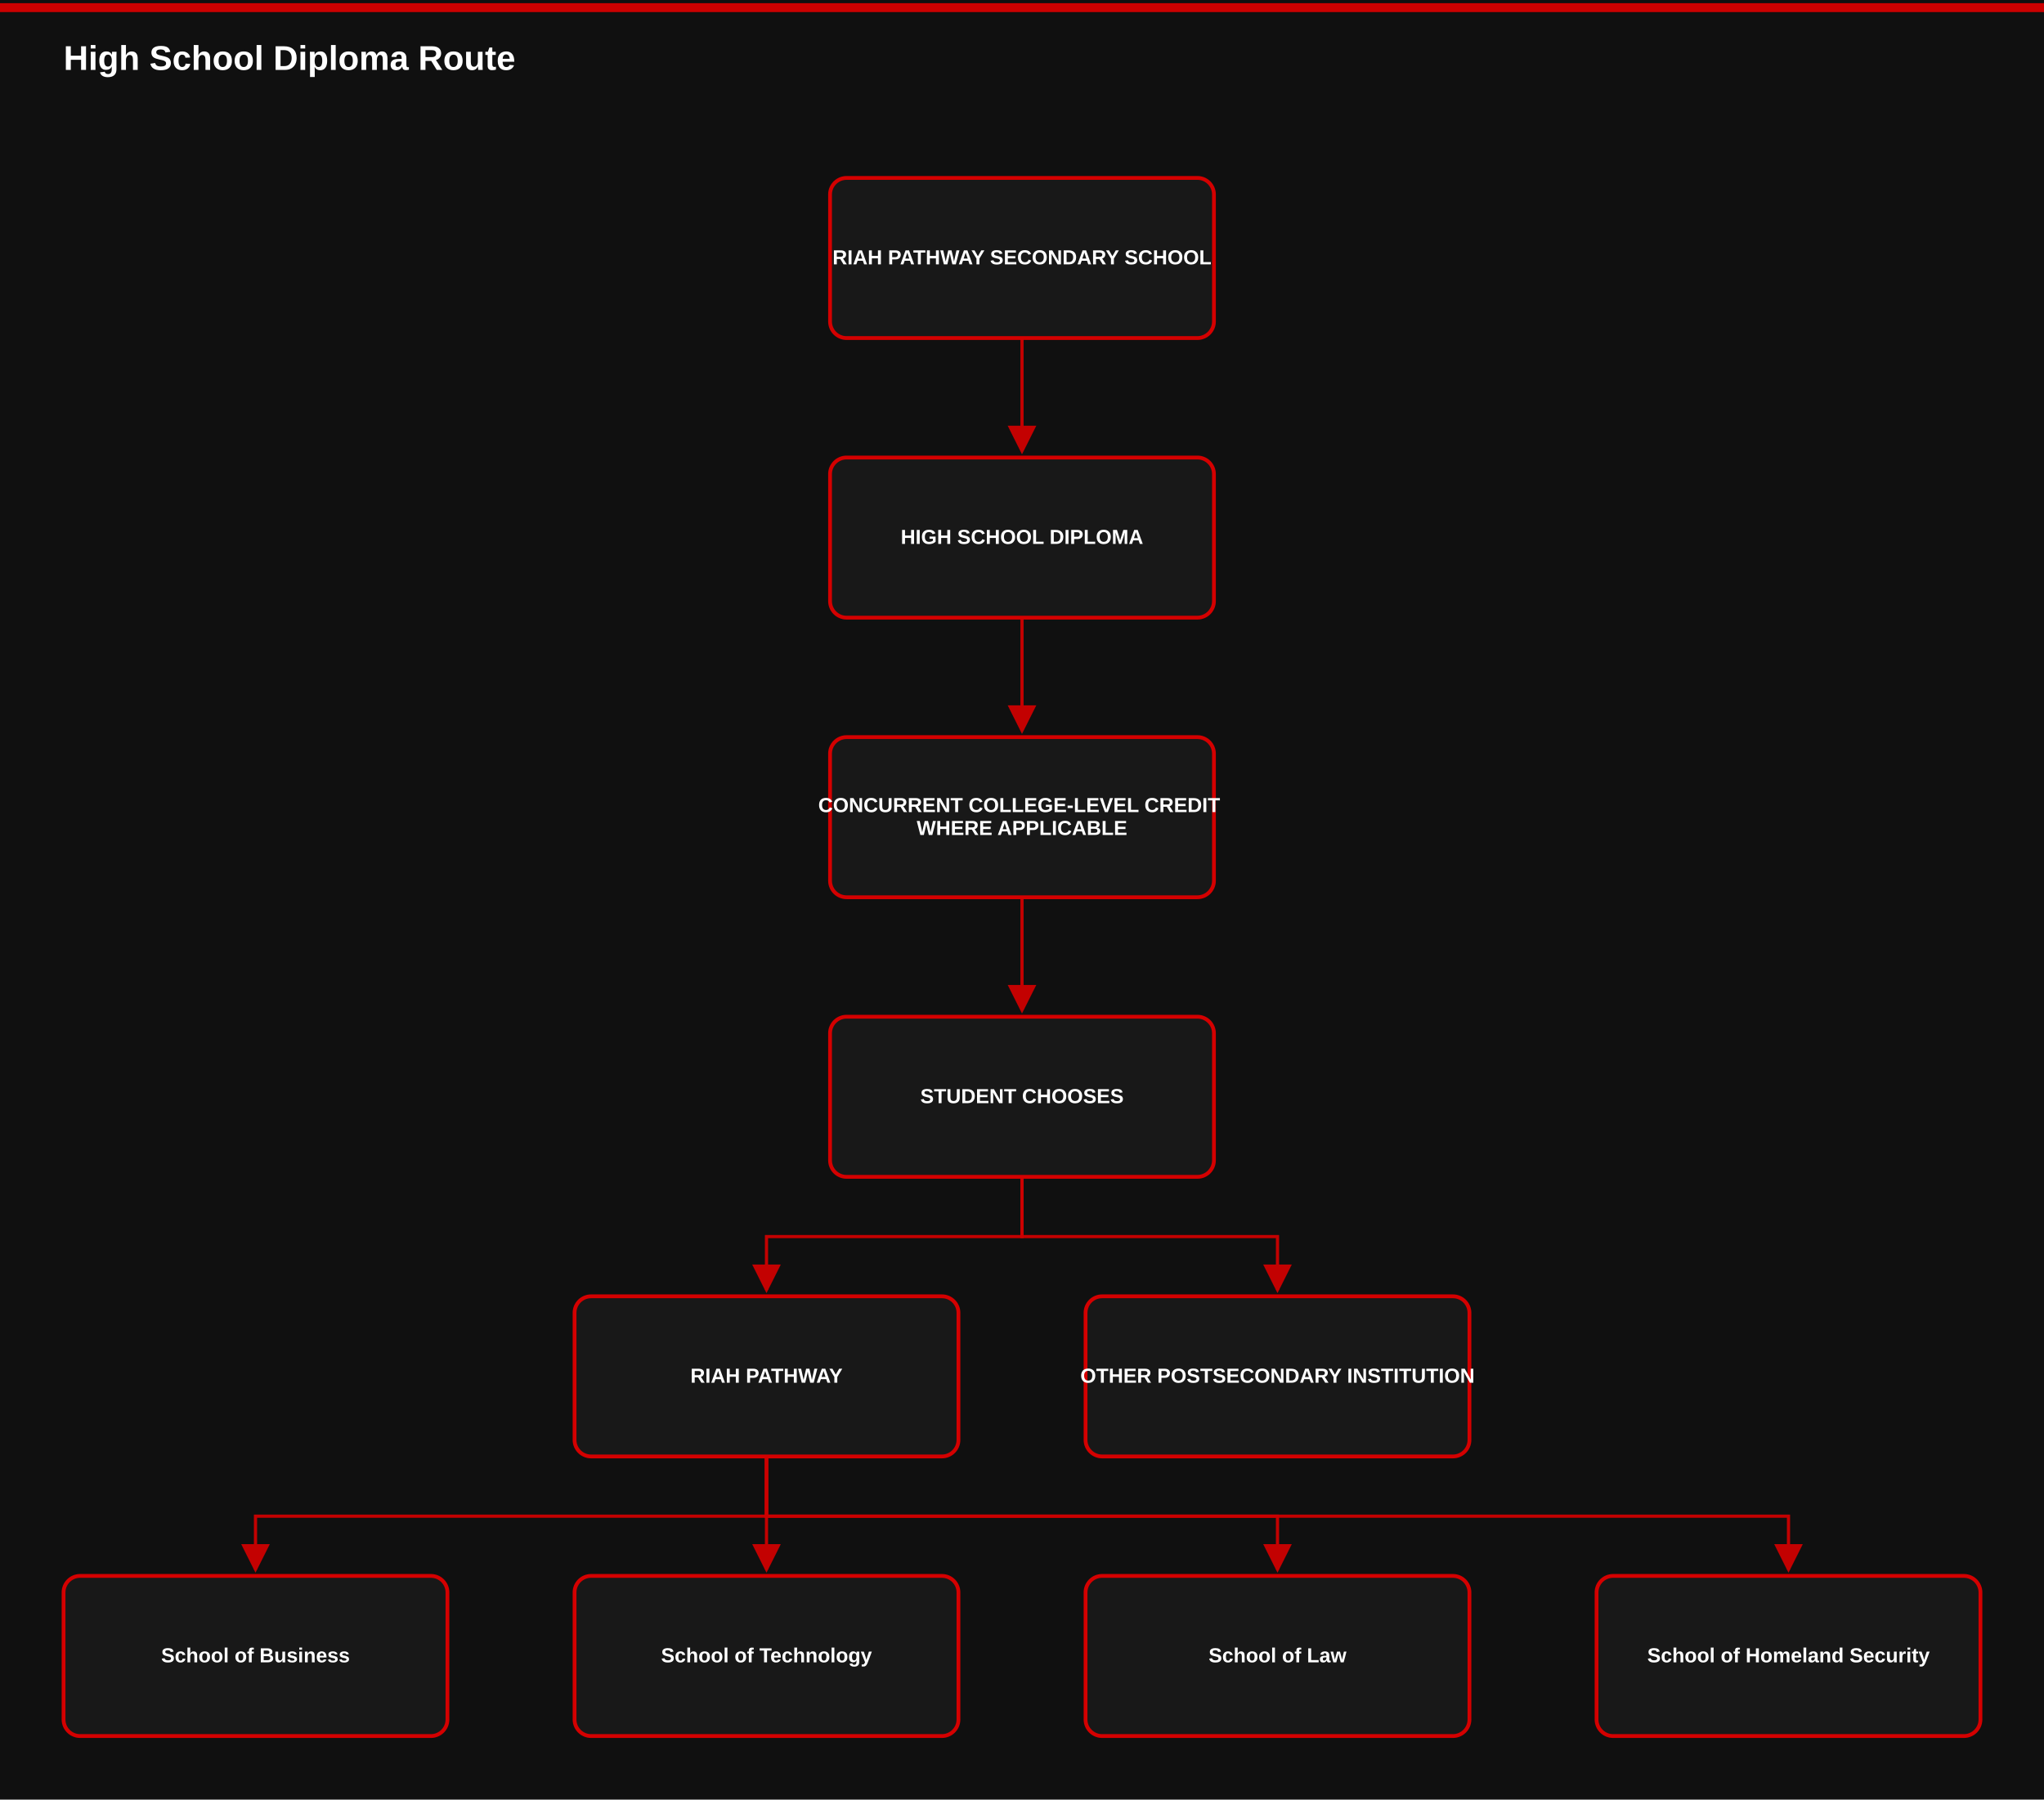
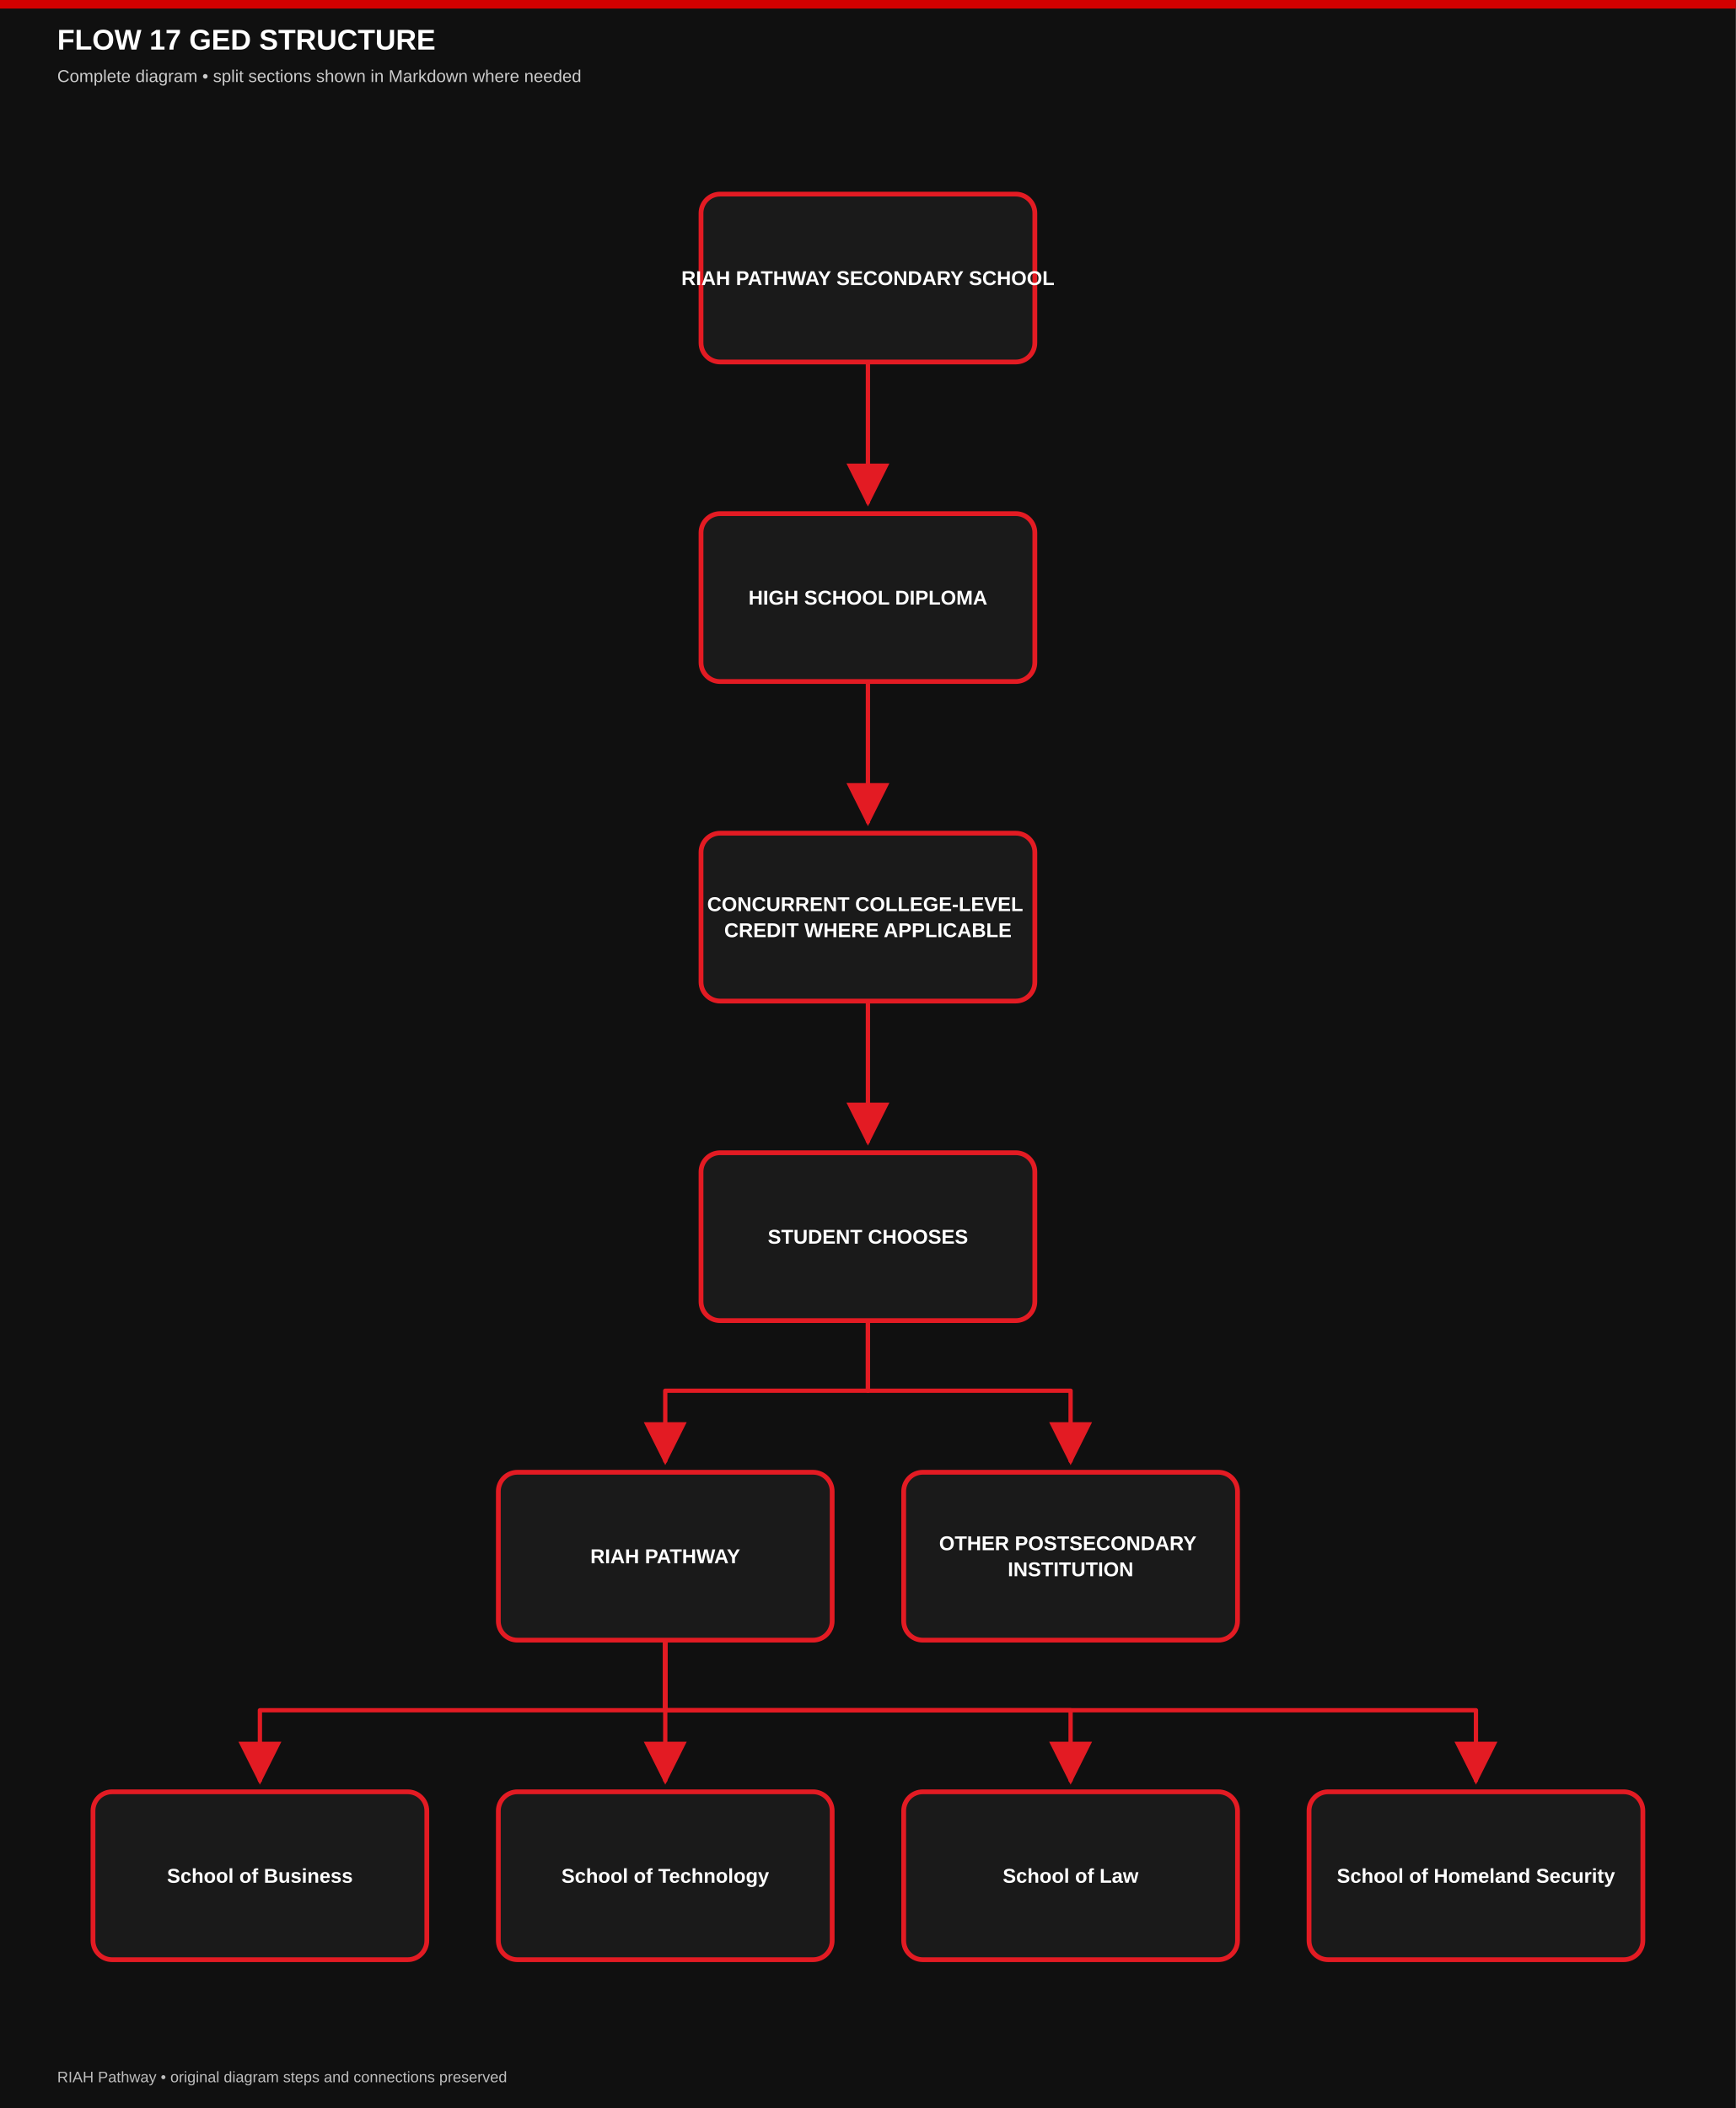
- <svg xmlns="http://www.w3.org/2000/svg" width="1608" height="1416" viewBox="0 0 1608 1416" role="img" aria-label="High School Diploma Route">
+ <svg xmlns="http://www.w3.org/2000/svg" width="1820" height="2210" viewBox="0 0 1820 2210" role="img" aria-label="FLOW 17 GED STRUCTURE">
  <defs>
-     <marker id="arrow" markerWidth="9" markerHeight="9" refX="8" refY="4.5" orient="auto">
-       <path d="M0,0 L9,4.5 L0,9 Z" fill="#CC0000" />
+     <marker id="arrow" markerWidth="10" markerHeight="10" refX="9" refY="5" orient="auto">
+       <path d="M0,0 L10,5 L0,10 Z" fill="#E31B23" />
    </marker>
  </defs>
-   <rect width="1608" height="1416" fill="#101010" />
-   <path d="M0,6 H1608" stroke="#CC0000" stroke-width="7" />
-   <text x="50" y="55" fill="#FFFFFF" font-family="Arial,sans-serif" font-size="27" font-weight="700">High School Diploma Route</text>
-   <path d="M804,266 L804,313 L804,313 L804,355" fill="none" stroke="#CC0000" stroke-width="2.5" marker-end="url(#arrow)" opacity=".95" />
-   <path d="M804,486 L804,533 L804,533 L804,575" fill="none" stroke="#CC0000" stroke-width="2.5" marker-end="url(#arrow)" opacity=".95" />
-   <path d="M804,706 L804,753 L804,753 L804,795" fill="none" stroke="#CC0000" stroke-width="2.5" marker-end="url(#arrow)" opacity=".95" />
-   <path d="M804,926 L804,973 L603,973 L603,1015" fill="none" stroke="#CC0000" stroke-width="2.5" marker-end="url(#arrow)" opacity=".95" />
-   <path d="M804,926 L804,973 L1005,973 L1005,1015" fill="none" stroke="#CC0000" stroke-width="2.5" marker-end="url(#arrow)" opacity=".95" />
-   <path d="M603,1146 L603,1193 L201,1193 L201,1235" fill="none" stroke="#CC0000" stroke-width="2.5" marker-end="url(#arrow)" opacity=".95" />
-   <path d="M603,1146 L603,1193 L603,1193 L603,1235" fill="none" stroke="#CC0000" stroke-width="2.5" marker-end="url(#arrow)" opacity=".95" />
-   <path d="M603,1146 L603,1193 L1005,1193 L1005,1235" fill="none" stroke="#CC0000" stroke-width="2.5" marker-end="url(#arrow)" opacity=".95" />
-   <path d="M603,1146 L603,1193 L1407,1193 L1407,1235" fill="none" stroke="#CC0000" stroke-width="2.5" marker-end="url(#arrow)" opacity=".95" />
-   <rect x="653" y="140" width="302" height="126" rx="13" fill="#181818" stroke="#D40000" stroke-width="3" />
-   <text x="804" y="208" font-family="Arial,sans-serif" fill="#FFFFFF" text-anchor="middle" font-size="16" font-weight="600">
-     <tspan x="804" dy="0">RIAH PATHWAY SECONDARY SCHOOL</tspan>
+   <rect width="1820" height="2210" fill="#101010" />
+   <rect width="1820" height="9" fill="#D40000" />
+   <text x="60" y="52" fill="#FFFFFF" font-family="Arial,DejaVu Sans,sans-serif" font-size="30" font-weight="700">FLOW 17 GED STRUCTURE</text>
+   <text x="60" y="86" fill="#CCCCCC" font-family="Arial,DejaVu Sans,sans-serif" font-size="18">Complete diagram • split sections shown in Markdown where needed</text>
+   <path d="M910,379.5 L910,453 L910,453 L910,526.5" stroke="#E31B23" stroke-width="4.5" fill="none" stroke-linecap="round" stroke-linejoin="round" marker-end="url(#arrow)" />
+   <path d="M910,714.5 L910,788 L910,788 L910,861.5" stroke="#E31B23" stroke-width="4.5" fill="none" stroke-linecap="round" stroke-linejoin="round" marker-end="url(#arrow)" />
+   <path d="M910,1049.5 L910,1123 L910,1123 L910,1196.5" stroke="#E31B23" stroke-width="4.5" fill="none" stroke-linecap="round" stroke-linejoin="round" marker-end="url(#arrow)" />
+   <path d="M910,1384.5 L910,1458 L697.5,1458 L697.5,1531.5" stroke="#E31B23" stroke-width="4.5" fill="none" stroke-linecap="round" stroke-linejoin="round" marker-end="url(#arrow)" />
+   <path d="M910,1384.5 L910,1458 L1122.5,1458 L1122.5,1531.5" stroke="#E31B23" stroke-width="4.5" fill="none" stroke-linecap="round" stroke-linejoin="round" marker-end="url(#arrow)" />
+   <path d="M697.5,1719.5 L697.5,1793 L272.5,1793 L272.5,1866.5" stroke="#E31B23" stroke-width="4.5" fill="none" stroke-linecap="round" stroke-linejoin="round" marker-end="url(#arrow)" />
+   <path d="M697.5,1719.5 L697.5,1793 L697.5,1793 L697.5,1866.5" stroke="#E31B23" stroke-width="4.5" fill="none" stroke-linecap="round" stroke-linejoin="round" marker-end="url(#arrow)" />
+   <path d="M697.5,1719.5 L697.5,1793 L1122.5,1793 L1122.5,1866.5" stroke="#E31B23" stroke-width="4.5" fill="none" stroke-linecap="round" stroke-linejoin="round" marker-end="url(#arrow)" />
+   <path d="M697.5,1719.5 L697.5,1793 L1547.5,1793 L1547.5,1866.5" stroke="#E31B23" stroke-width="4.5" fill="none" stroke-linecap="round" stroke-linejoin="round" marker-end="url(#arrow)" />
+   <rect x="735" y="203.5" width="350" height="176" rx="20" fill="#1A1A1A" stroke="#E31B23" stroke-width="5" />
+   <text x="910" y="298.85" font-family="Arial,DejaVu Sans,sans-serif" fill="#FFFFFF" font-size="21" font-weight="700" text-anchor="middle">
+     <tspan x="910" dy="0">RIAH PATHWAY SECONDARY SCHOOL</tspan>
  </text>
-   <rect x="653" y="360" width="302" height="126" rx="13" fill="#181818" stroke="#D40000" stroke-width="3" />
-   <text x="804" y="428" font-family="Arial,sans-serif" fill="#FFFFFF" text-anchor="middle" font-size="16" font-weight="600">
-     <tspan x="804" dy="0">HIGH SCHOOL DIPLOMA</tspan>
+   <rect x="735" y="538.5" width="350" height="176" rx="20" fill="#1A1A1A" stroke="#E31B23" stroke-width="5" />
+   <text x="910" y="633.85" font-family="Arial,DejaVu Sans,sans-serif" fill="#FFFFFF" font-size="21" font-weight="700" text-anchor="middle">
+     <tspan x="910" dy="0">HIGH SCHOOL DIPLOMA</tspan>
  </text>
-   <rect x="653" y="580" width="302" height="126" rx="13" fill="#181818" stroke="#D40000" stroke-width="3" />
-   <text x="804" y="639" font-family="Arial,sans-serif" fill="#FFFFFF" text-anchor="middle" font-size="16" font-weight="600">
-     <tspan x="804" dy="0">CONCURRENT COLLEGE-LEVEL CREDIT</tspan>
-     <tspan x="804" dy="18">WHERE APPLICABLE</tspan>
+   <rect x="735" y="873.5" width="350" height="176" rx="20" fill="#1A1A1A" stroke="#E31B23" stroke-width="5" />
+   <text x="910" y="955.2" font-family="Arial,DejaVu Sans,sans-serif" fill="#FFFFFF" font-size="21" font-weight="700" text-anchor="middle">
+     <tspan x="910" dy="0">CONCURRENT COLLEGE-LEVEL</tspan>
+     <tspan x="910" dy="27.3">CREDIT WHERE APPLICABLE</tspan>
  </text>
-   <rect x="653" y="800" width="302" height="126" rx="13" fill="#181818" stroke="#D40000" stroke-width="3" />
-   <text x="804" y="868" font-family="Arial,sans-serif" fill="#FFFFFF" text-anchor="middle" font-size="16" font-weight="600">
-     <tspan x="804" dy="0">STUDENT CHOOSES</tspan>
+   <rect x="735" y="1208.5" width="350" height="176" rx="20" fill="#1A1A1A" stroke="#E31B23" stroke-width="5" />
+   <text x="910" y="1303.85" font-family="Arial,DejaVu Sans,sans-serif" fill="#FFFFFF" font-size="21" font-weight="700" text-anchor="middle">
+     <tspan x="910" dy="0">STUDENT CHOOSES</tspan>
  </text>
-   <rect x="452" y="1020" width="302" height="126" rx="13" fill="#181818" stroke="#D40000" stroke-width="3" />
-   <text x="603" y="1088" font-family="Arial,sans-serif" fill="#FFFFFF" text-anchor="middle" font-size="16" font-weight="600">
-     <tspan x="603" dy="0">RIAH PATHWAY</tspan>
+   <rect x="522.5" y="1543.5" width="350" height="176" rx="20" fill="#1A1A1A" stroke="#E31B23" stroke-width="5" />
+   <text x="697.5" y="1638.85" font-family="Arial,DejaVu Sans,sans-serif" fill="#FFFFFF" font-size="21" font-weight="700" text-anchor="middle">
+     <tspan x="697.5" dy="0">RIAH PATHWAY</tspan>
  </text>
-   <rect x="50" y="1240" width="302" height="126" rx="13" fill="#181818" stroke="#D40000" stroke-width="3" />
-   <text x="201" y="1308" font-family="Arial,sans-serif" fill="#FFFFFF" text-anchor="middle" font-size="16" font-weight="600">
-     <tspan x="201" dy="0">School of Business</tspan>
+   <rect x="97.5" y="1878.5" width="350" height="176" rx="20" fill="#1A1A1A" stroke="#E31B23" stroke-width="5" />
+   <text x="272.5" y="1973.85" font-family="Arial,DejaVu Sans,sans-serif" fill="#FFFFFF" font-size="21" font-weight="700" text-anchor="middle">
+     <tspan x="272.5" dy="0">School of Business</tspan>
  </text>
-   <rect x="452" y="1240" width="302" height="126" rx="13" fill="#181818" stroke="#D40000" stroke-width="3" />
-   <text x="603" y="1308" font-family="Arial,sans-serif" fill="#FFFFFF" text-anchor="middle" font-size="16" font-weight="600">
-     <tspan x="603" dy="0">School of Technology</tspan>
+   <rect x="522.5" y="1878.5" width="350" height="176" rx="20" fill="#1A1A1A" stroke="#E31B23" stroke-width="5" />
+   <text x="697.5" y="1973.85" font-family="Arial,DejaVu Sans,sans-serif" fill="#FFFFFF" font-size="21" font-weight="700" text-anchor="middle">
+     <tspan x="697.5" dy="0">School of Technology</tspan>
  </text>
-   <rect x="854" y="1240" width="302" height="126" rx="13" fill="#181818" stroke="#D40000" stroke-width="3" />
-   <text x="1005" y="1308" font-family="Arial,sans-serif" fill="#FFFFFF" text-anchor="middle" font-size="16" font-weight="600">
-     <tspan x="1005" dy="0">School of Law</tspan>
+   <rect x="947.5" y="1878.5" width="350" height="176" rx="20" fill="#1A1A1A" stroke="#E31B23" stroke-width="5" />
+   <text x="1122.5" y="1973.85" font-family="Arial,DejaVu Sans,sans-serif" fill="#FFFFFF" font-size="21" font-weight="700" text-anchor="middle">
+     <tspan x="1122.5" dy="0">School of Law</tspan>
  </text>
-   <rect x="1256" y="1240" width="302" height="126" rx="13" fill="#181818" stroke="#D40000" stroke-width="3" />
-   <text x="1407" y="1308" font-family="Arial,sans-serif" fill="#FFFFFF" text-anchor="middle" font-size="16" font-weight="600">
-     <tspan x="1407" dy="0">School of Homeland Security</tspan>
+   <rect x="1372.5" y="1878.5" width="350" height="176" rx="20" fill="#1A1A1A" stroke="#E31B23" stroke-width="5" />
+   <text x="1547.5" y="1973.85" font-family="Arial,DejaVu Sans,sans-serif" fill="#FFFFFF" font-size="21" font-weight="700" text-anchor="middle">
+     <tspan x="1547.5" dy="0">School of Homeland Security</tspan>
  </text>
-   <rect x="854" y="1020" width="302" height="126" rx="13" fill="#181818" stroke="#D40000" stroke-width="3" />
-   <text x="1005" y="1088" font-family="Arial,sans-serif" fill="#FFFFFF" text-anchor="middle" font-size="16" font-weight="600">
-     <tspan x="1005" dy="0">OTHER POSTSECONDARY INSTITUTION</tspan>
+   <rect x="947.5" y="1543.5" width="350" height="176" rx="20" fill="#1A1A1A" stroke="#E31B23" stroke-width="5" />
+   <text x="1122.5" y="1625.2" font-family="Arial,DejaVu Sans,sans-serif" fill="#FFFFFF" font-size="21" font-weight="700" text-anchor="middle">
+     <tspan x="1122.5" dy="0">OTHER POSTSECONDARY</tspan>
+     <tspan x="1122.5" dy="27.3">INSTITUTION</tspan>
  </text>
+   <text x="60" y="2183" fill="#BDBDBD" font-family="Arial,DejaVu Sans,sans-serif" font-size="16">RIAH Pathway • original diagram steps and connections preserved</text>
</svg>
